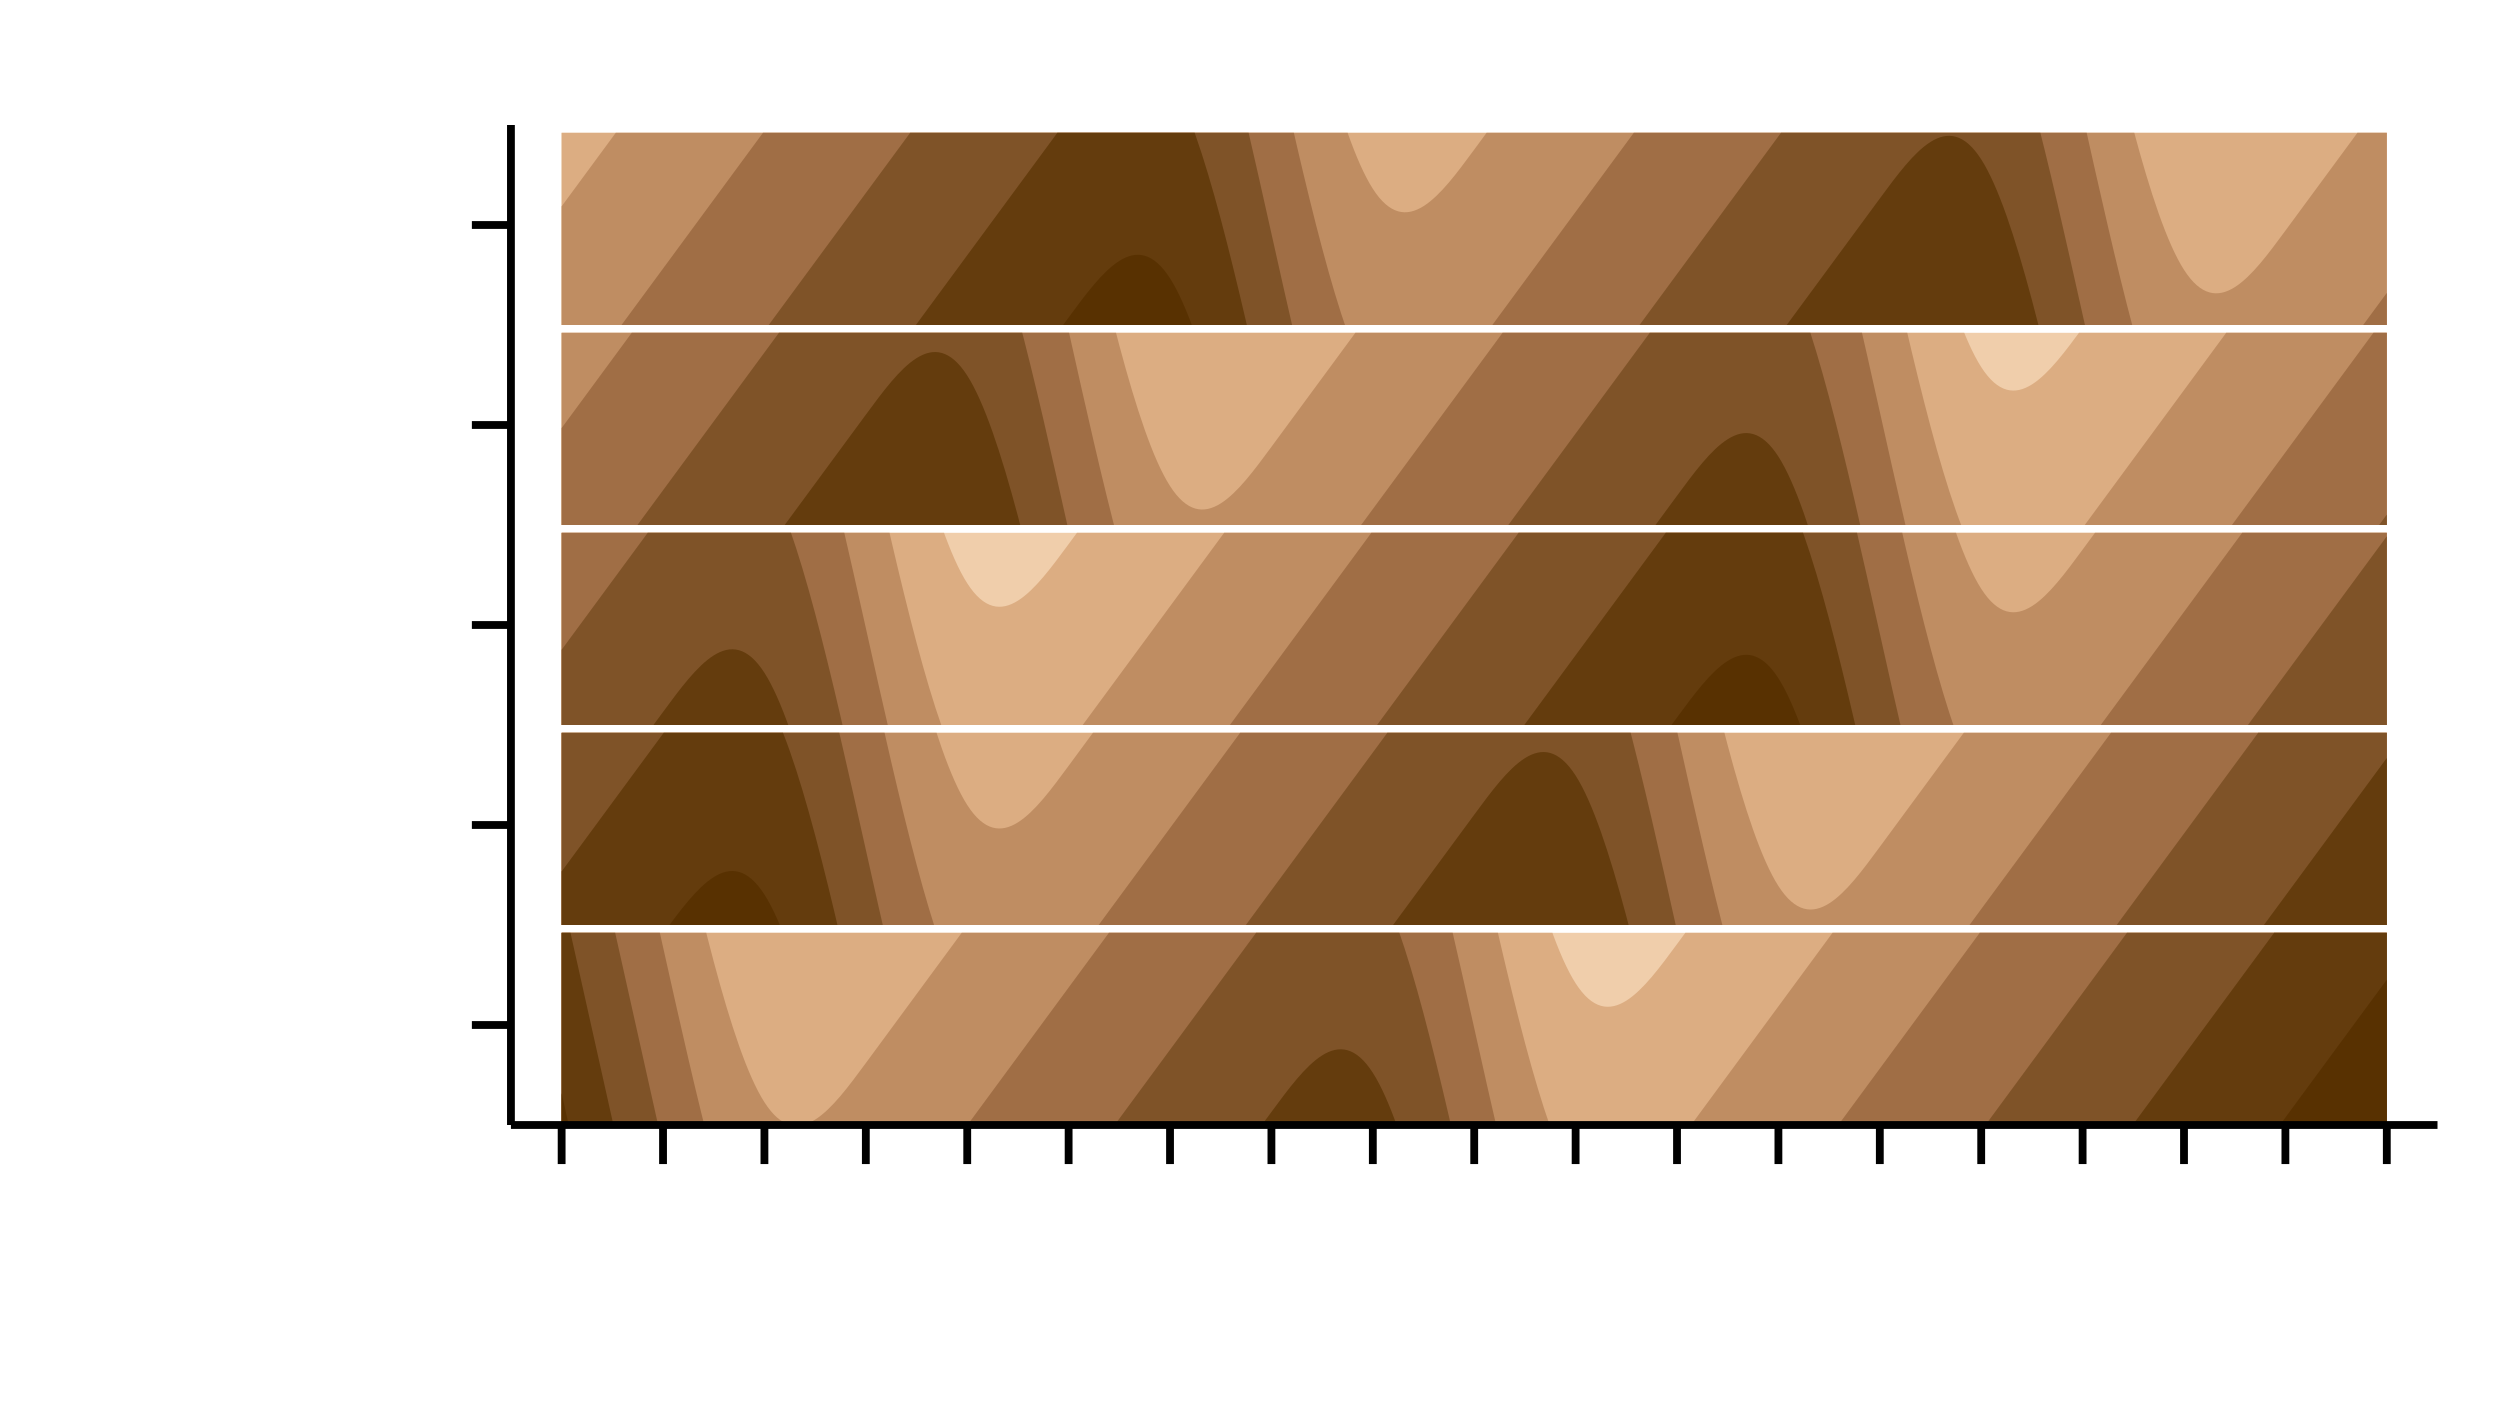
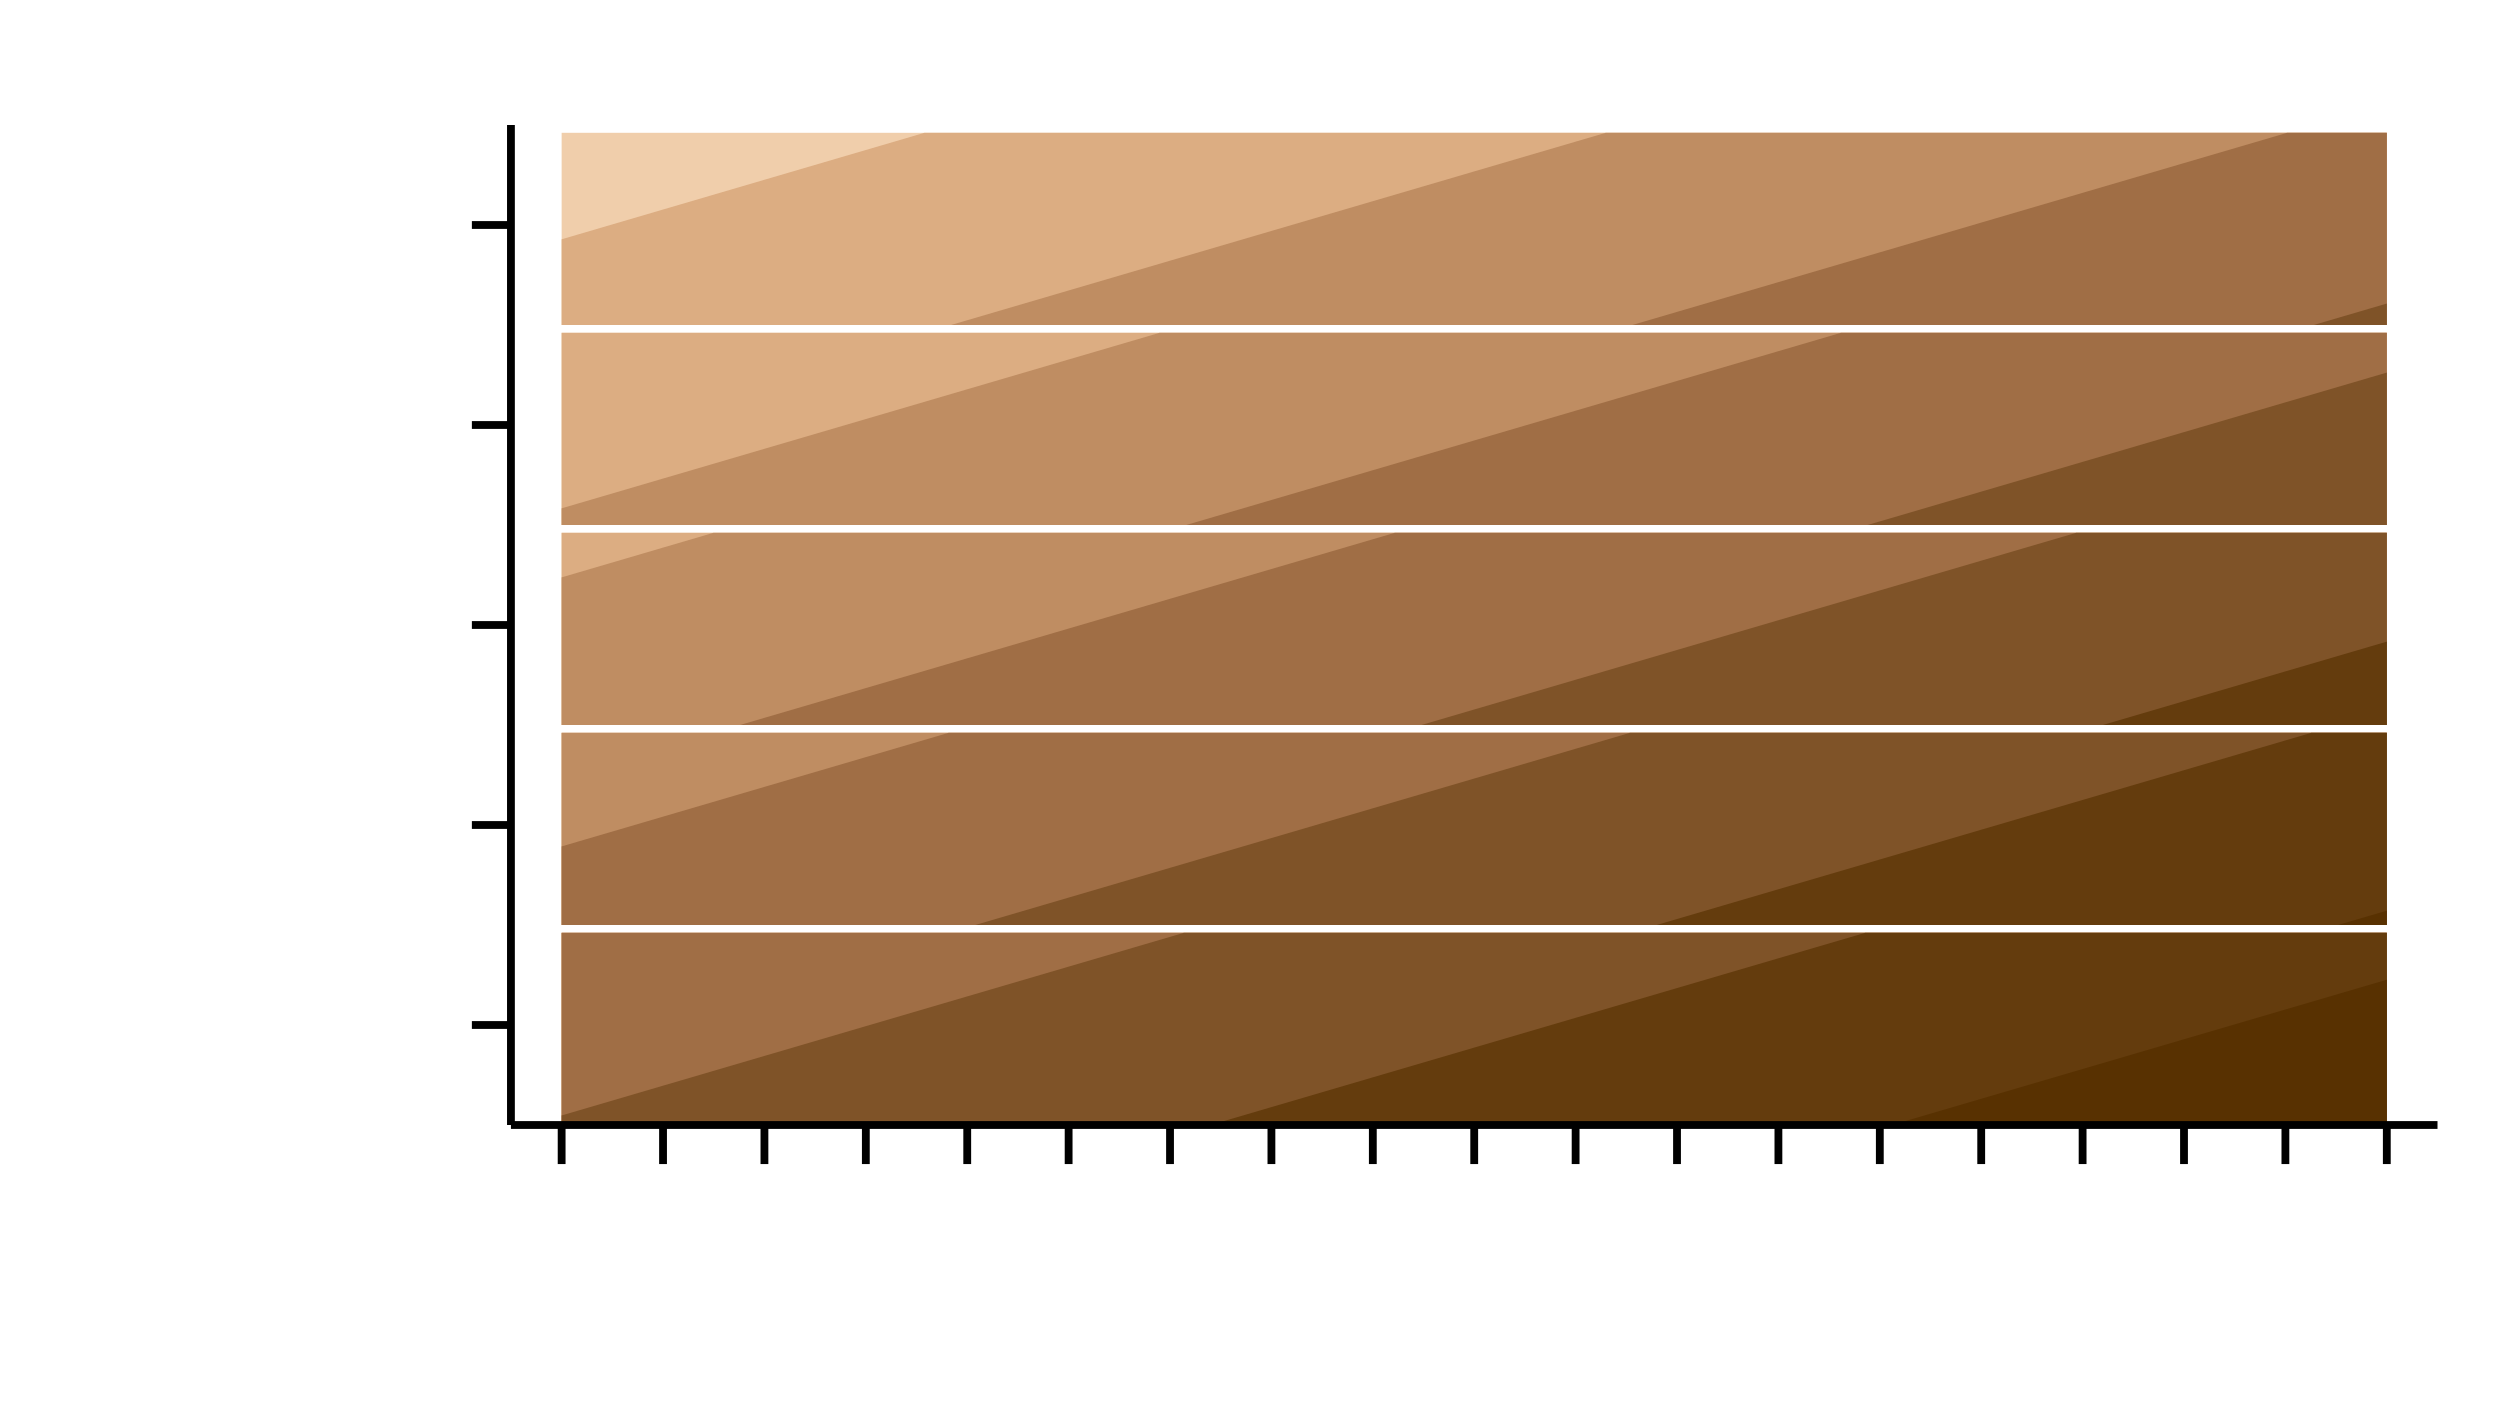
<svg xmlns="http://www.w3.org/2000/svg" width="320" height="180" viewBox="0 0 320 180">
  <svg width="320" height="180" viewBox="0 0 320 160" preserveAspectRatio="xMidYMid meet">
    <g data-chart-id="default-preview-HorizonChart" data-chart-type="area" data-area-variant="horizon" data-area-curve="basis" data-bands="7" data-renderer="observable-horizon@3" font-family="sans-serif">
      <g transform="translate(0 6)">
        <defs>
          <clipPath id="horizon-default-preview-HorizonChart-clip-0">
            <rect x="65.4" y="1" width="246.6" height="24.6" />
          </clipPath>
-           <path id="horizon-default-preview-HorizonChart-path-0" d="M71.889,-40.79L74.053,-43.73C76.216,-46.669,80.542,-52.547,84.868,-58.425C89.195,-64.304,93.521,-70.182,97.847,-76.06C102.174,-81.939,106.5,-87.817,110.826,-93.695C115.153,-99.573,119.479,-105.452,123.805,-111.33C128.132,-117.208,132.458,-123.087,136.784,-128.965C141.111,-134.843,145.437,-140.722,149.763,-133.979C154.089,-127.236,158.416,-107.872,162.742,-88.508C167.068,-69.145,171.395,-49.781,175.721,-43.038C180.047,-36.295,184.374,-42.173,188.7,-48.052C193.026,-53.93,197.353,-59.808,201.679,-65.687C206.005,-71.565,210.332,-77.443,214.658,-83.322C218.984,-89.2,223.311,-95.078,227.637,-100.957C231.963,-106.835,236.289,-112.713,240.616,-118.592C244.942,-124.47,249.268,-130.348,253.595,-123.605C257.921,-116.863,262.247,-97.499,266.574,-78.135C270.9,-58.771,275.226,-39.407,279.553,-32.664C283.879,-25.922,288.205,-31.8,292.532,-37.678C296.858,-43.557,301.184,-49.435,303.347,-52.374L305.511,-55.313L305.511,25.6L303.347,25.6C301.184,25.6,296.858,25.6,292.532,25.6C288.205,25.6,283.879,25.6,279.553,25.6C275.226,25.6,270.9,25.6,266.574,25.6C262.247,25.6,257.921,25.6,253.595,25.6C249.268,25.6,244.942,25.6,240.616,25.6C236.289,25.6,231.963,25.6,227.637,25.6C223.311,25.6,218.984,25.6,214.658,25.6C210.332,25.6,206.005,25.6,201.679,25.6C197.353,25.6,193.026,25.6,188.7,25.6C184.374,25.6,180.047,25.6,175.721,25.6C171.395,25.6,167.068,25.6,162.742,25.6C158.416,25.6,154.089,25.6,149.763,25.6C145.437,25.6,141.111,25.6,136.784,25.6C132.458,25.6,128.132,25.6,123.805,25.6C119.479,25.6,115.153,25.6,110.826,25.6C106.5,25.6,102.174,25.6,97.847,25.6C93.521,25.6,89.195,25.6,84.868,25.6C80.542,25.6,76.216,25.6,74.053,25.6L71.889,25.6Z" />
+           <path id="horizon-default-preview-HorizonChart-path-0" d="M71.889,-10.973L74.053,-11.608C76.216,-12.243,80.542,-13.513,84.868,-14.783C89.195,-16.053,93.521,-17.323,97.847,-18.593C102.174,-19.863,106.5,-21.133,110.826,-22.403C115.153,-23.673,119.479,-24.942,123.805,-26.212C128.132,-27.482,132.458,-28.752,136.784,-30.022C141.111,-31.292,145.437,-32.562,149.763,-33.832C154.089,-35.102,158.416,-36.372,162.742,-37.642C167.068,-38.912,171.395,-40.181,175.721,-41.451C180.047,-42.721,184.374,-43.991,188.7,-45.261C193.026,-46.531,197.353,-47.801,201.679,-49.071C206.005,-50.341,210.332,-51.611,214.658,-52.881C218.984,-54.15,223.311,-55.42,227.637,-56.69C231.963,-57.96,236.289,-59.23,240.616,-60.5C244.942,-61.77,249.268,-63.04,253.595,-64.31C257.921,-65.58,262.247,-66.85,266.574,-68.119C270.9,-69.389,275.226,-70.659,279.553,-71.929C283.879,-73.199,288.205,-74.469,292.532,-75.739C296.858,-77.009,301.184,-78.279,303.347,-78.914L305.511,-79.549L305.511,25.6L303.347,25.6C301.184,25.6,296.858,25.6,292.532,25.6C288.205,25.6,283.879,25.6,279.553,25.6C275.226,25.6,270.9,25.6,266.574,25.6C262.247,25.6,257.921,25.6,253.595,25.6C249.268,25.6,244.942,25.6,240.616,25.6C236.289,25.6,231.963,25.6,227.637,25.6C223.311,25.6,218.984,25.6,214.658,25.6C210.332,25.6,206.005,25.6,201.679,25.6C197.353,25.6,193.026,25.6,188.7,25.6C184.374,25.6,180.047,25.6,175.721,25.6C171.395,25.6,167.068,25.6,162.742,25.6C158.416,25.6,154.089,25.6,149.763,25.6C145.437,25.6,141.111,25.6,136.784,25.6C132.458,25.6,128.132,25.6,123.805,25.6C119.479,25.6,115.153,25.6,110.826,25.6C106.5,25.6,102.174,25.6,97.847,25.6C93.521,25.6,89.195,25.6,84.868,25.6C80.542,25.6,76.216,25.6,74.053,25.6L71.889,25.6Z" />
        </defs>
        <g clip-path="url(#horizon-default-preview-HorizonChart-clip-0)" data-chart-id="default-preview-HorizonChart" data-mark-role="area" data-mark-group-id="mark-group:default-preview-HorizonChart:area" data-series-key="Alpha">
          <use href="#horizon-default-preview-HorizonChart-path-0" fill="#f0ceab" transform="translate(0 0)" />
          <use href="#horizon-default-preview-HorizonChart-path-0" fill="#dcad82" transform="translate(0 25.6)" />
          <use href="#horizon-default-preview-HorizonChart-path-0" fill="#bf8d62" transform="translate(0 51.2)" />
          <use href="#horizon-default-preview-HorizonChart-path-0" fill="#a06e45" transform="translate(0 76.8)" />
          <use href="#horizon-default-preview-HorizonChart-path-0" fill="#7f5328" transform="translate(0 102.4)" />
          <use href="#horizon-default-preview-HorizonChart-path-0" fill="#643c0d" transform="translate(0 128)" />
          <use href="#horizon-default-preview-HorizonChart-path-0" fill="#583101" transform="translate(0 153.6)" />
        </g>
      </g>
      <g transform="translate(0 31.6)">
        <defs>
          <clipPath id="horizon-default-preview-HorizonChart-clip-1">
            <rect x="65.4" y="1" width="246.6" height="24.6" />
          </clipPath>
-           <path id="horizon-default-preview-HorizonChart-path-1" d="M71.889,-63.612L74.053,-66.551C76.216,-69.49,80.542,-75.369,84.868,-81.247C89.195,-87.125,93.521,-93.004,97.847,-98.882C102.174,-104.76,106.5,-110.639,110.826,-116.517C115.153,-122.395,119.479,-128.273,123.805,-121.531C128.132,-114.788,132.458,-95.424,136.784,-76.06C141.111,-56.696,145.437,-37.333,149.763,-30.59C154.089,-23.847,158.416,-29.725,162.742,-35.604C167.068,-41.482,171.395,-47.36,175.721,-53.239C180.047,-59.117,184.374,-64.995,188.7,-70.873C193.026,-76.752,197.353,-82.63,201.679,-88.508C206.005,-94.387,210.332,-100.265,214.658,-106.143C218.984,-112.022,223.311,-117.9,227.637,-111.157C231.963,-104.414,236.289,-85.051,240.616,-65.687C244.942,-46.323,249.268,-26.959,253.595,-20.216C257.921,-13.473,262.247,-19.352,266.574,-25.23C270.9,-31.108,275.226,-36.987,279.553,-42.865C283.879,-48.743,288.205,-54.622,292.532,-60.5C296.858,-66.378,301.184,-72.257,303.347,-75.196L305.511,-78.135L305.511,25.6L303.347,25.6C301.184,25.6,296.858,25.6,292.532,25.6C288.205,25.6,283.879,25.6,279.553,25.6C275.226,25.6,270.9,25.6,266.574,25.6C262.247,25.6,257.921,25.6,253.595,25.6C249.268,25.6,244.942,25.6,240.616,25.6C236.289,25.6,231.963,25.6,227.637,25.6C223.311,25.6,218.984,25.6,214.658,25.6C210.332,25.6,206.005,25.6,201.679,25.6C197.353,25.6,193.026,25.6,188.7,25.6C184.374,25.6,180.047,25.6,175.721,25.6C171.395,25.6,167.068,25.6,162.742,25.6C158.416,25.6,154.089,25.6,149.763,25.6C145.437,25.6,141.111,25.6,136.784,25.6C132.458,25.6,128.132,25.6,123.805,25.6C119.479,25.6,115.153,25.6,110.826,25.6C106.5,25.6,102.174,25.6,97.847,25.6C93.521,25.6,89.195,25.6,84.868,25.6C80.542,25.6,76.216,25.6,74.053,25.6L71.889,25.6Z" />
+           <path id="horizon-default-preview-HorizonChart-path-1" d="M71.889,-27.736L74.053,-28.371C76.216,-29.006,80.542,-30.276,84.868,-31.546C89.195,-32.816,93.521,-34.086,97.847,-35.356C102.174,-36.626,106.5,-37.896,110.826,-39.165C115.153,-40.435,119.479,-41.705,123.805,-42.975C128.132,-44.245,132.458,-45.515,136.784,-46.785C141.111,-48.055,145.437,-49.325,149.763,-50.595C154.089,-51.865,158.416,-53.135,162.742,-54.404C167.068,-55.674,171.395,-56.944,175.721,-58.214C180.047,-59.484,184.374,-60.754,188.7,-62.024C193.026,-63.294,197.353,-64.564,201.679,-65.834C206.005,-67.104,210.332,-68.373,214.658,-69.643C218.984,-70.913,223.311,-72.183,227.637,-73.453C231.963,-74.723,236.289,-75.993,240.616,-77.263C244.942,-78.533,249.268,-79.803,253.595,-81.073C257.921,-82.342,262.247,-83.612,266.574,-84.882C270.9,-86.152,275.226,-87.422,279.553,-88.692C283.879,-89.962,288.205,-91.232,292.532,-92.502C296.858,-93.772,301.184,-95.042,303.347,-95.677L305.511,-96.312L305.511,25.6L303.347,25.6C301.184,25.6,296.858,25.6,292.532,25.6C288.205,25.6,283.879,25.6,279.553,25.6C275.226,25.6,270.9,25.6,266.574,25.6C262.247,25.6,257.921,25.6,253.595,25.6C249.268,25.6,244.942,25.6,240.616,25.6C236.289,25.6,231.963,25.6,227.637,25.6C223.311,25.6,218.984,25.6,214.658,25.6C210.332,25.6,206.005,25.6,201.679,25.6C197.353,25.6,193.026,25.6,188.7,25.6C184.374,25.6,180.047,25.6,175.721,25.6C171.395,25.6,167.068,25.6,162.742,25.6C158.416,25.6,154.089,25.6,149.763,25.6C145.437,25.6,141.111,25.6,136.784,25.6C132.458,25.6,128.132,25.6,123.805,25.6C119.479,25.6,115.153,25.6,110.826,25.6C106.5,25.6,102.174,25.6,97.847,25.6C93.521,25.6,89.195,25.6,84.868,25.6C80.542,25.6,76.216,25.6,74.053,25.6L71.889,25.6Z" />
        </defs>
        <g clip-path="url(#horizon-default-preview-HorizonChart-clip-1)" data-chart-id="default-preview-HorizonChart" data-mark-role="area" data-mark-group-id="mark-group:default-preview-HorizonChart:area" data-series-key="Beta">
          <use href="#horizon-default-preview-HorizonChart-path-1" fill="#f0ceab" transform="translate(0 0)" />
          <use href="#horizon-default-preview-HorizonChart-path-1" fill="#dcad82" transform="translate(0 25.6)" />
          <use href="#horizon-default-preview-HorizonChart-path-1" fill="#bf8d62" transform="translate(0 51.2)" />
          <use href="#horizon-default-preview-HorizonChart-path-1" fill="#a06e45" transform="translate(0 76.8)" />
          <use href="#horizon-default-preview-HorizonChart-path-1" fill="#7f5328" transform="translate(0 102.4)" />
          <use href="#horizon-default-preview-HorizonChart-path-1" fill="#643c0d" transform="translate(0 128)" />
          <use href="#horizon-default-preview-HorizonChart-path-1" fill="#583101" transform="translate(0 153.6)" />
        </g>
      </g>
      <g transform="translate(0 57.2)">
        <defs>
          <clipPath id="horizon-default-preview-HorizonChart-clip-2">
            <rect x="65.4" y="1" width="246.6" height="24.6" />
          </clipPath>
-           <path id="horizon-default-preview-HorizonChart-path-2" d="M71.889,-86.434L74.053,-89.373C76.216,-92.312,80.542,-98.19,84.868,-104.069C89.195,-109.947,93.521,-115.825,97.847,-109.083C102.174,-102.34,106.5,-82.976,110.826,-63.612C115.153,-44.248,119.479,-24.884,123.805,-18.142C128.132,-11.399,132.458,-17.277,136.784,-23.155C141.111,-29.034,145.437,-34.912,149.763,-40.79C154.089,-46.669,158.416,-52.547,162.742,-58.425C167.068,-64.304,171.395,-70.182,175.721,-76.06C180.047,-81.939,184.374,-87.817,188.7,-93.695C193.026,-99.573,197.353,-105.452,201.679,-111.33C206.005,-117.208,210.332,-123.087,214.658,-128.965C218.984,-134.843,223.311,-140.722,227.637,-133.979C231.963,-127.236,236.289,-107.872,240.616,-88.508C244.942,-69.145,249.268,-49.781,253.595,-43.038C257.921,-36.295,262.247,-42.173,266.574,-48.052C270.9,-53.93,275.226,-59.808,279.553,-65.687C283.879,-71.565,288.205,-77.443,292.532,-83.322C296.858,-89.2,301.184,-95.078,303.347,-98.017L305.511,-100.957L305.511,25.6L303.347,25.6C301.184,25.6,296.858,25.6,292.532,25.6C288.205,25.6,283.879,25.6,279.553,25.6C275.226,25.6,270.9,25.6,266.574,25.6C262.247,25.6,257.921,25.6,253.595,25.6C249.268,25.6,244.942,25.6,240.616,25.6C236.289,25.6,231.963,25.6,227.637,25.6C223.311,25.6,218.984,25.6,214.658,25.6C210.332,25.6,206.005,25.6,201.679,25.6C197.353,25.6,193.026,25.6,188.7,25.6C184.374,25.6,180.047,25.6,175.721,25.6C171.395,25.6,167.068,25.6,162.742,25.6C158.416,25.6,154.089,25.6,149.763,25.6C145.437,25.6,141.111,25.6,136.784,25.6C132.458,25.6,128.132,25.6,123.805,25.6C119.479,25.6,115.153,25.6,110.826,25.6C106.5,25.6,102.174,25.6,97.847,25.6C93.521,25.6,89.195,25.6,84.868,25.6C80.542,25.6,76.216,25.6,74.053,25.6L71.889,25.6Z" />
+           <path id="horizon-default-preview-HorizonChart-path-2" d="M71.889,-44.499L74.053,-45.134C76.216,-45.769,80.542,-47.039,84.868,-48.309C89.195,-49.579,93.521,-50.849,97.847,-52.119C102.174,-53.388,106.5,-54.658,110.826,-55.928C115.153,-57.198,119.479,-58.468,123.805,-59.738C128.132,-61.008,132.458,-62.278,136.784,-63.548C141.111,-64.818,145.437,-66.088,149.763,-67.358C154.089,-68.627,158.416,-69.897,162.742,-71.167C167.068,-72.437,171.395,-73.707,175.721,-74.977C180.047,-76.247,184.374,-77.517,188.7,-78.787C193.026,-80.057,197.353,-81.327,201.679,-82.596C206.005,-83.866,210.332,-85.136,214.658,-86.406C218.984,-87.676,223.311,-88.946,227.637,-90.216C231.963,-91.486,236.289,-92.756,240.616,-94.026C244.942,-95.296,249.268,-96.565,253.595,-97.835C257.921,-99.105,262.247,-100.375,266.574,-101.645C270.9,-102.915,275.226,-104.185,279.553,-105.455C283.879,-106.725,288.205,-107.995,292.532,-109.265C296.858,-110.535,301.184,-111.804,303.347,-112.439L305.511,-113.074L305.511,25.6L303.347,25.6C301.184,25.6,296.858,25.6,292.532,25.6C288.205,25.6,283.879,25.6,279.553,25.6C275.226,25.6,270.9,25.6,266.574,25.6C262.247,25.6,257.921,25.6,253.595,25.6C249.268,25.6,244.942,25.6,240.616,25.6C236.289,25.6,231.963,25.6,227.637,25.6C223.311,25.6,218.984,25.6,214.658,25.6C210.332,25.6,206.005,25.6,201.679,25.6C197.353,25.6,193.026,25.6,188.7,25.6C184.374,25.6,180.047,25.6,175.721,25.6C171.395,25.6,167.068,25.6,162.742,25.6C158.416,25.6,154.089,25.6,149.763,25.6C145.437,25.6,141.111,25.6,136.784,25.6C132.458,25.6,128.132,25.6,123.805,25.6C119.479,25.6,115.153,25.6,110.826,25.6C106.5,25.6,102.174,25.6,97.847,25.6C93.521,25.6,89.195,25.6,84.868,25.6C80.542,25.6,76.216,25.6,74.053,25.6L71.889,25.6Z" />
        </defs>
        <g clip-path="url(#horizon-default-preview-HorizonChart-clip-2)" data-chart-id="default-preview-HorizonChart" data-mark-role="area" data-mark-group-id="mark-group:default-preview-HorizonChart:area" data-series-key="Gamma">
          <use href="#horizon-default-preview-HorizonChart-path-2" fill="#f0ceab" transform="translate(0 0)" />
          <use href="#horizon-default-preview-HorizonChart-path-2" fill="#dcad82" transform="translate(0 25.6)" />
          <use href="#horizon-default-preview-HorizonChart-path-2" fill="#bf8d62" transform="translate(0 51.2)" />
          <use href="#horizon-default-preview-HorizonChart-path-2" fill="#a06e45" transform="translate(0 76.8)" />
          <use href="#horizon-default-preview-HorizonChart-path-2" fill="#7f5328" transform="translate(0 102.4)" />
          <use href="#horizon-default-preview-HorizonChart-path-2" fill="#643c0d" transform="translate(0 128)" />
          <use href="#horizon-default-preview-HorizonChart-path-2" fill="#583101" transform="translate(0 153.6)" />
        </g>
      </g>
      <g transform="translate(0 82.8)">
        <defs>
          <clipPath id="horizon-default-preview-HorizonChart-clip-3">
            <rect x="65.4" y="1" width="246.6" height="24.6" />
          </clipPath>
-           <path id="horizon-default-preview-HorizonChart-path-3" d="M71.889,-109.255L74.053,-112.195C76.216,-115.134,80.542,-121.012,84.868,-126.89C89.195,-132.769,93.521,-138.647,97.847,-131.904C102.174,-125.161,106.5,-105.798,110.826,-86.434C115.153,-67.07,119.479,-47.706,123.805,-40.963C128.132,-34.22,132.458,-40.099,136.784,-45.977C141.111,-51.855,145.437,-57.734,149.763,-63.612C154.089,-69.49,158.416,-75.369,162.742,-81.247C167.068,-87.125,171.395,-93.004,175.721,-98.882C180.047,-104.76,184.374,-110.639,188.7,-116.517C193.026,-122.395,197.353,-128.273,201.679,-121.531C206.005,-114.788,210.332,-95.424,214.658,-76.06C218.984,-56.696,223.311,-37.333,227.637,-30.59C231.963,-23.847,236.289,-29.725,240.616,-35.604C244.942,-41.482,249.268,-47.36,253.595,-53.239C257.921,-59.117,262.247,-64.995,266.574,-70.873C270.9,-76.752,275.226,-82.63,279.553,-88.508C283.879,-94.387,288.205,-100.265,292.532,-106.143C296.858,-112.022,301.184,-117.9,303.347,-120.839L305.511,-123.778L305.511,25.6L303.347,25.6C301.184,25.6,296.858,25.6,292.532,25.6C288.205,25.6,283.879,25.6,279.553,25.6C275.226,25.6,270.9,25.6,266.574,25.6C262.247,25.6,257.921,25.6,253.595,25.6C249.268,25.6,244.942,25.6,240.616,25.6C236.289,25.6,231.963,25.6,227.637,25.6C223.311,25.6,218.984,25.6,214.658,25.6C210.332,25.6,206.005,25.6,201.679,25.6C197.353,25.6,193.026,25.6,188.7,25.6C184.374,25.6,180.047,25.6,175.721,25.6C171.395,25.6,167.068,25.6,162.742,25.6C158.416,25.6,154.089,25.6,149.763,25.6C145.437,25.6,141.111,25.6,136.784,25.6C132.458,25.6,128.132,25.6,123.805,25.6C119.479,25.6,115.153,25.6,110.826,25.6C106.5,25.6,102.174,25.6,97.847,25.6C93.521,25.6,89.195,25.6,84.868,25.6C80.542,25.6,76.216,25.6,74.053,25.6L71.889,25.6Z" />
+           <path id="horizon-default-preview-HorizonChart-path-3" d="M71.889,-61.262L74.053,-61.897C76.216,-62.532,80.542,-63.802,84.868,-65.072C89.195,-66.342,93.521,-67.612,97.847,-68.881C102.174,-70.151,106.5,-71.421,110.826,-72.691C115.153,-73.961,119.479,-75.231,123.805,-76.501C128.132,-77.771,132.458,-79.041,136.784,-80.311C141.111,-81.581,145.437,-82.85,149.763,-84.12C154.089,-85.39,158.416,-86.66,162.742,-87.93C167.068,-89.2,171.395,-90.47,175.721,-91.74C180.047,-93.01,184.374,-94.28,188.7,-95.55C193.026,-96.819,197.353,-98.089,201.679,-99.359C206.005,-100.629,210.332,-101.899,214.658,-103.169C218.984,-104.439,223.311,-105.709,227.637,-106.979C231.963,-108.249,236.289,-109.519,240.616,-110.788C244.942,-112.058,249.268,-113.328,253.595,-114.598C257.921,-115.868,262.247,-117.138,266.574,-118.408C270.9,-119.678,275.226,-120.948,279.553,-122.218C283.879,-123.488,288.205,-124.758,292.532,-126.027C296.858,-127.297,301.184,-128.567,303.347,-129.202L305.511,-129.837L305.511,25.6L303.347,25.6C301.184,25.6,296.858,25.6,292.532,25.6C288.205,25.6,283.879,25.6,279.553,25.6C275.226,25.6,270.9,25.6,266.574,25.6C262.247,25.6,257.921,25.6,253.595,25.6C249.268,25.6,244.942,25.6,240.616,25.6C236.289,25.6,231.963,25.6,227.637,25.6C223.311,25.6,218.984,25.6,214.658,25.6C210.332,25.6,206.005,25.6,201.679,25.6C197.353,25.6,193.026,25.6,188.7,25.6C184.374,25.6,180.047,25.6,175.721,25.6C171.395,25.6,167.068,25.6,162.742,25.6C158.416,25.6,154.089,25.6,149.763,25.6C145.437,25.6,141.111,25.6,136.784,25.6C132.458,25.6,128.132,25.6,123.805,25.6C119.479,25.6,115.153,25.6,110.826,25.6C106.5,25.6,102.174,25.6,97.847,25.6C93.521,25.6,89.195,25.6,84.868,25.6C80.542,25.6,76.216,25.6,74.053,25.6L71.889,25.6Z" />
        </defs>
        <g clip-path="url(#horizon-default-preview-HorizonChart-clip-3)" data-chart-id="default-preview-HorizonChart" data-mark-role="area" data-mark-group-id="mark-group:default-preview-HorizonChart:area" data-series-key="Delta">
          <use href="#horizon-default-preview-HorizonChart-path-3" fill="#f0ceab" transform="translate(0 0)" />
          <use href="#horizon-default-preview-HorizonChart-path-3" fill="#dcad82" transform="translate(0 25.6)" />
          <use href="#horizon-default-preview-HorizonChart-path-3" fill="#bf8d62" transform="translate(0 51.2)" />
          <use href="#horizon-default-preview-HorizonChart-path-3" fill="#a06e45" transform="translate(0 76.8)" />
          <use href="#horizon-default-preview-HorizonChart-path-3" fill="#7f5328" transform="translate(0 102.4)" />
          <use href="#horizon-default-preview-HorizonChart-path-3" fill="#643c0d" transform="translate(0 128)" />
          <use href="#horizon-default-preview-HorizonChart-path-3" fill="#583101" transform="translate(0 153.6)" />
        </g>
      </g>
      <g transform="translate(0 108.4)">
        <defs>
          <clipPath id="horizon-default-preview-HorizonChart-clip-4">
            <rect x="65.4" y="1" width="246.6" height="24.6" />
          </clipPath>
-           <path id="horizon-default-preview-HorizonChart-path-4" d="M71.889,-132.077L74.053,-122.395C76.216,-112.713,80.542,-93.349,84.868,-73.986C89.195,-54.622,93.521,-35.258,97.847,-28.515C102.174,-21.772,106.5,-27.651,110.826,-33.529C115.153,-39.407,119.479,-45.286,123.805,-51.164C128.132,-57.042,132.458,-62.92,136.784,-68.799C141.111,-74.677,145.437,-80.555,149.763,-86.434C154.089,-92.312,158.416,-98.19,162.742,-104.069C167.068,-109.947,171.395,-115.825,175.721,-109.083C180.047,-102.34,184.374,-82.976,188.7,-63.612C193.026,-44.248,197.353,-24.884,201.679,-18.142C206.005,-11.399,210.332,-17.277,214.658,-23.155C218.984,-29.034,223.311,-34.912,227.637,-40.79C231.963,-46.669,236.289,-52.547,240.616,-58.425C244.942,-64.304,249.268,-70.182,253.595,-76.06C257.921,-81.939,262.247,-87.817,266.574,-93.695C270.9,-99.573,275.226,-105.452,279.553,-111.33C283.879,-117.208,288.205,-123.087,292.532,-128.965C296.858,-134.843,301.184,-140.722,303.347,-143.661L305.511,-146.6L305.511,25.6L303.347,25.6C301.184,25.6,296.858,25.6,292.532,25.6C288.205,25.6,283.879,25.6,279.553,25.6C275.226,25.6,270.9,25.6,266.574,25.6C262.247,25.6,257.921,25.6,253.595,25.6C249.268,25.6,244.942,25.6,240.616,25.6C236.289,25.6,231.963,25.6,227.637,25.6C223.311,25.6,218.984,25.6,214.658,25.6C210.332,25.6,206.005,25.6,201.679,25.6C197.353,25.6,193.026,25.6,188.7,25.6C184.374,25.6,180.047,25.6,175.721,25.6C171.395,25.6,167.068,25.6,162.742,25.6C158.416,25.6,154.089,25.6,149.763,25.6C145.437,25.6,141.111,25.6,136.784,25.6C132.458,25.6,128.132,25.6,123.805,25.6C119.479,25.6,115.153,25.6,110.826,25.6C106.5,25.6,102.174,25.6,97.847,25.6C93.521,25.6,89.195,25.6,84.868,25.6C80.542,25.6,76.216,25.6,74.053,25.6L71.889,25.6Z" />
+           <path id="horizon-default-preview-HorizonChart-path-4" d="M71.889,-78.025L74.053,-78.66C76.216,-79.295,80.542,-80.565,84.868,-81.835C89.195,-83.104,93.521,-84.374,97.847,-85.644C102.174,-86.914,106.5,-88.184,110.826,-89.454C115.153,-90.724,119.479,-91.994,123.805,-93.264C128.132,-94.534,132.458,-95.804,136.784,-97.073C141.111,-98.343,145.437,-99.613,149.763,-100.883C154.089,-102.153,158.416,-103.423,162.742,-104.693C167.068,-105.963,171.395,-107.233,175.721,-108.503C180.047,-109.773,184.374,-111.042,188.7,-112.312C193.026,-113.582,197.353,-114.852,201.679,-116.122C206.005,-117.392,210.332,-118.662,214.658,-119.932C218.984,-121.202,223.311,-122.472,227.637,-123.742C231.963,-125.012,236.289,-126.281,240.616,-127.551C244.942,-128.821,249.268,-130.091,253.595,-131.361C257.921,-132.631,262.247,-133.901,266.574,-135.171C270.9,-136.441,275.226,-137.711,279.553,-138.981C283.879,-140.25,288.205,-141.52,292.532,-142.79C296.858,-144.06,301.184,-145.33,303.347,-145.965L305.511,-146.6L305.511,25.6L303.347,25.6C301.184,25.6,296.858,25.6,292.532,25.6C288.205,25.6,283.879,25.6,279.553,25.6C275.226,25.6,270.9,25.6,266.574,25.6C262.247,25.6,257.921,25.6,253.595,25.6C249.268,25.6,244.942,25.6,240.616,25.6C236.289,25.6,231.963,25.6,227.637,25.6C223.311,25.6,218.984,25.6,214.658,25.6C210.332,25.6,206.005,25.6,201.679,25.6C197.353,25.6,193.026,25.6,188.7,25.6C184.374,25.6,180.047,25.6,175.721,25.6C171.395,25.6,167.068,25.6,162.742,25.6C158.416,25.6,154.089,25.6,149.763,25.6C145.437,25.6,141.111,25.6,136.784,25.6C132.458,25.6,128.132,25.6,123.805,25.6C119.479,25.6,115.153,25.6,110.826,25.6C106.5,25.6,102.174,25.6,97.847,25.6C93.521,25.6,89.195,25.6,84.868,25.6C80.542,25.6,76.216,25.6,74.053,25.6L71.889,25.6Z" />
        </defs>
        <g clip-path="url(#horizon-default-preview-HorizonChart-clip-4)" data-chart-id="default-preview-HorizonChart" data-mark-role="area" data-mark-group-id="mark-group:default-preview-HorizonChart:area" data-series-key="Epsilon">
          <use href="#horizon-default-preview-HorizonChart-path-4" fill="#f0ceab" transform="translate(0 0)" />
          <use href="#horizon-default-preview-HorizonChart-path-4" fill="#dcad82" transform="translate(0 25.6)" />
          <use href="#horizon-default-preview-HorizonChart-path-4" fill="#bf8d62" transform="translate(0 51.2)" />
          <use href="#horizon-default-preview-HorizonChart-path-4" fill="#a06e45" transform="translate(0 76.8)" />
          <use href="#horizon-default-preview-HorizonChart-path-4" fill="#7f5328" transform="translate(0 102.4)" />
          <use href="#horizon-default-preview-HorizonChart-path-4" fill="#643c0d" transform="translate(0 128)" />
          <use href="#horizon-default-preview-HorizonChart-path-4" fill="#583101" transform="translate(0 153.6)" />
        </g>
      </g>
      <g data-mark-role="horizon-axis" data-axis="x">
        <line x1="65.4" x2="312" y1="134" y2="134" stroke="currentColor" />
        <g class="tick" transform="translate(71.88947 134)">
          <line y2="5" stroke="currentColor" />
        </g>
        <g class="tick" transform="translate(84.86842 134)">
          <line y2="5" stroke="currentColor" />
        </g>
        <g class="tick" transform="translate(97.84737 134)">
          <line y2="5" stroke="currentColor" />
        </g>
        <g class="tick" transform="translate(110.8263 134)">
          <line y2="5" stroke="currentColor" />
        </g>
        <g class="tick" transform="translate(123.8053 134)">
          <line y2="5" stroke="currentColor" />
        </g>
        <g class="tick" transform="translate(136.7842 134)">
          <line y2="5" stroke="currentColor" />
        </g>
        <g class="tick" transform="translate(149.7632 134)">
          <line y2="5" stroke="currentColor" />
        </g>
        <g class="tick" transform="translate(162.7421 134)">
          <line y2="5" stroke="currentColor" />
        </g>
        <g class="tick" transform="translate(175.7211 134)">
          <line y2="5" stroke="currentColor" />
        </g>
        <g class="tick" transform="translate(188.7 134)">
          <line y2="5" stroke="currentColor" />
        </g>
        <g class="tick" transform="translate(201.6789 134)">
          <line y2="5" stroke="currentColor" />
        </g>
        <g class="tick" transform="translate(214.6579 134)">
          <line y2="5" stroke="currentColor" />
        </g>
        <g class="tick" transform="translate(227.6368 134)">
          <line y2="5" stroke="currentColor" />
        </g>
        <g class="tick" transform="translate(240.6158 134)">
          <line y2="5" stroke="currentColor" />
        </g>
        <g class="tick" transform="translate(253.5947 134)">
          <line y2="5" stroke="currentColor" />
        </g>
        <g class="tick" transform="translate(266.5737 134)">
          <line y2="5" stroke="currentColor" />
        </g>
        <g class="tick" transform="translate(279.5526 134)">
          <line y2="5" stroke="currentColor" />
        </g>
        <g class="tick" transform="translate(292.5316 134)">
          <line y2="5" stroke="currentColor" />
        </g>
        <g class="tick" transform="translate(305.5105 134)">
          <line y2="5" stroke="currentColor" />
        </g>
      </g>
      <g data-mark-role="horizon-axis" data-axis="y">
        <line x1="65.4" x2="65.4" y1="6" y2="134" stroke="currentColor" />
        <line x1="60.4" x2="65.4" y1="18.8" y2="18.8" stroke="currentColor" />
        <line x1="60.4" x2="65.4" y1="44.4" y2="44.4" stroke="currentColor" />
        <line x1="60.4" x2="65.4" y1="70" y2="70" stroke="currentColor" />
        <line x1="60.4" x2="65.4" y1="95.6" y2="95.6" stroke="currentColor" />
        <line x1="60.4" x2="65.4" y1="121.2" y2="121.2" stroke="currentColor" />
      </g>
    </g>
  </svg>
</svg>
